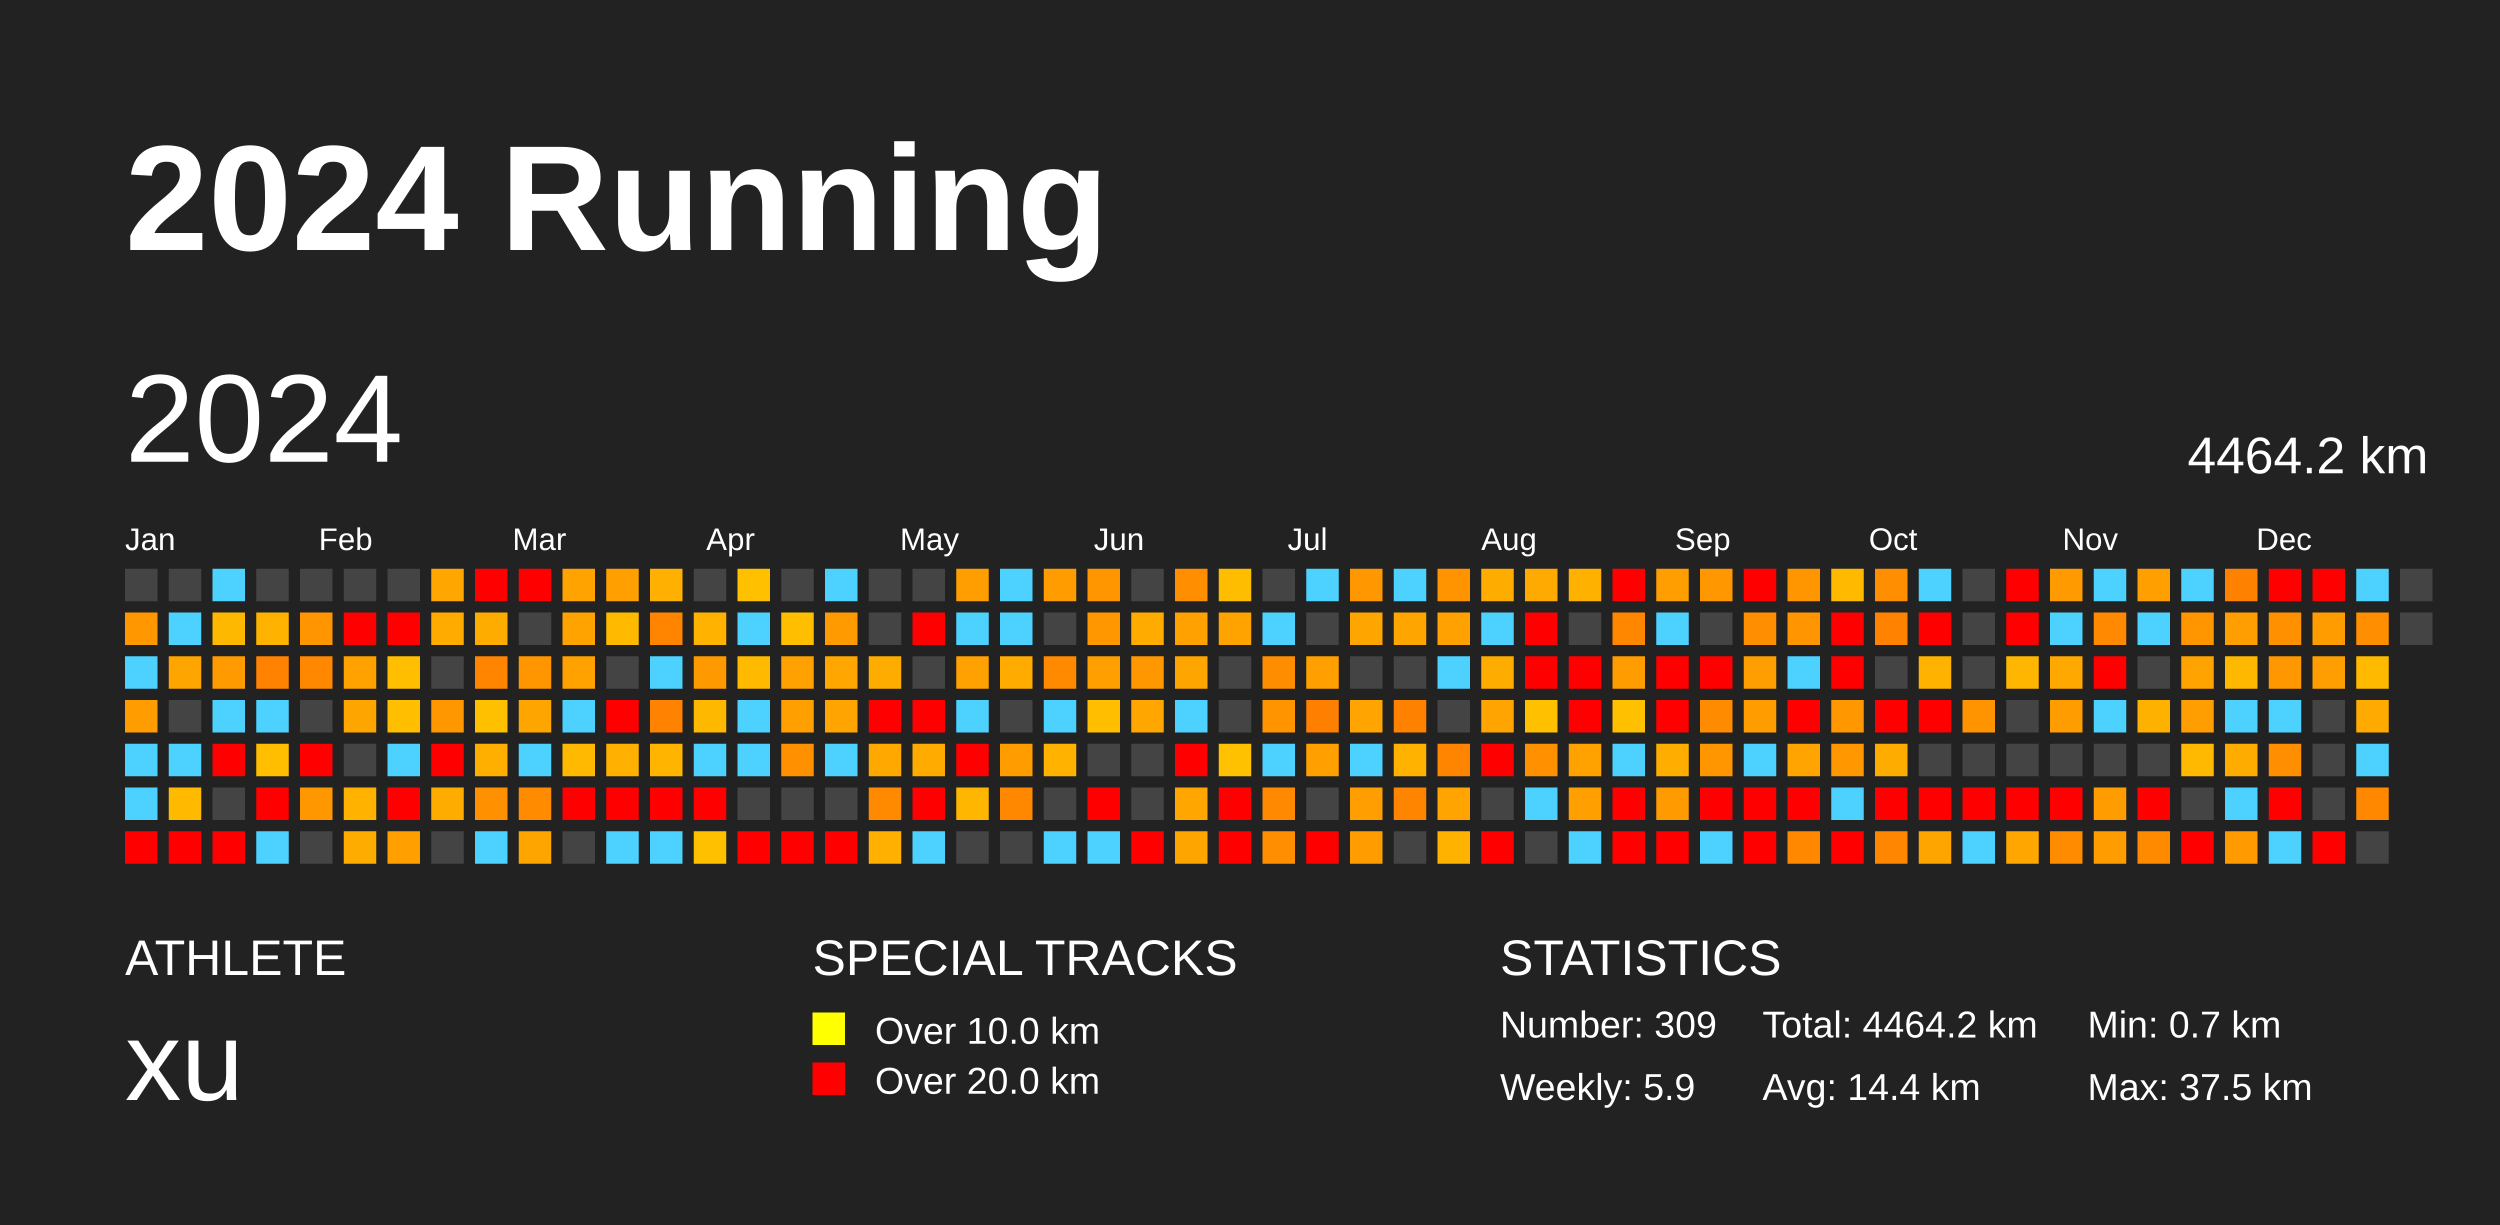
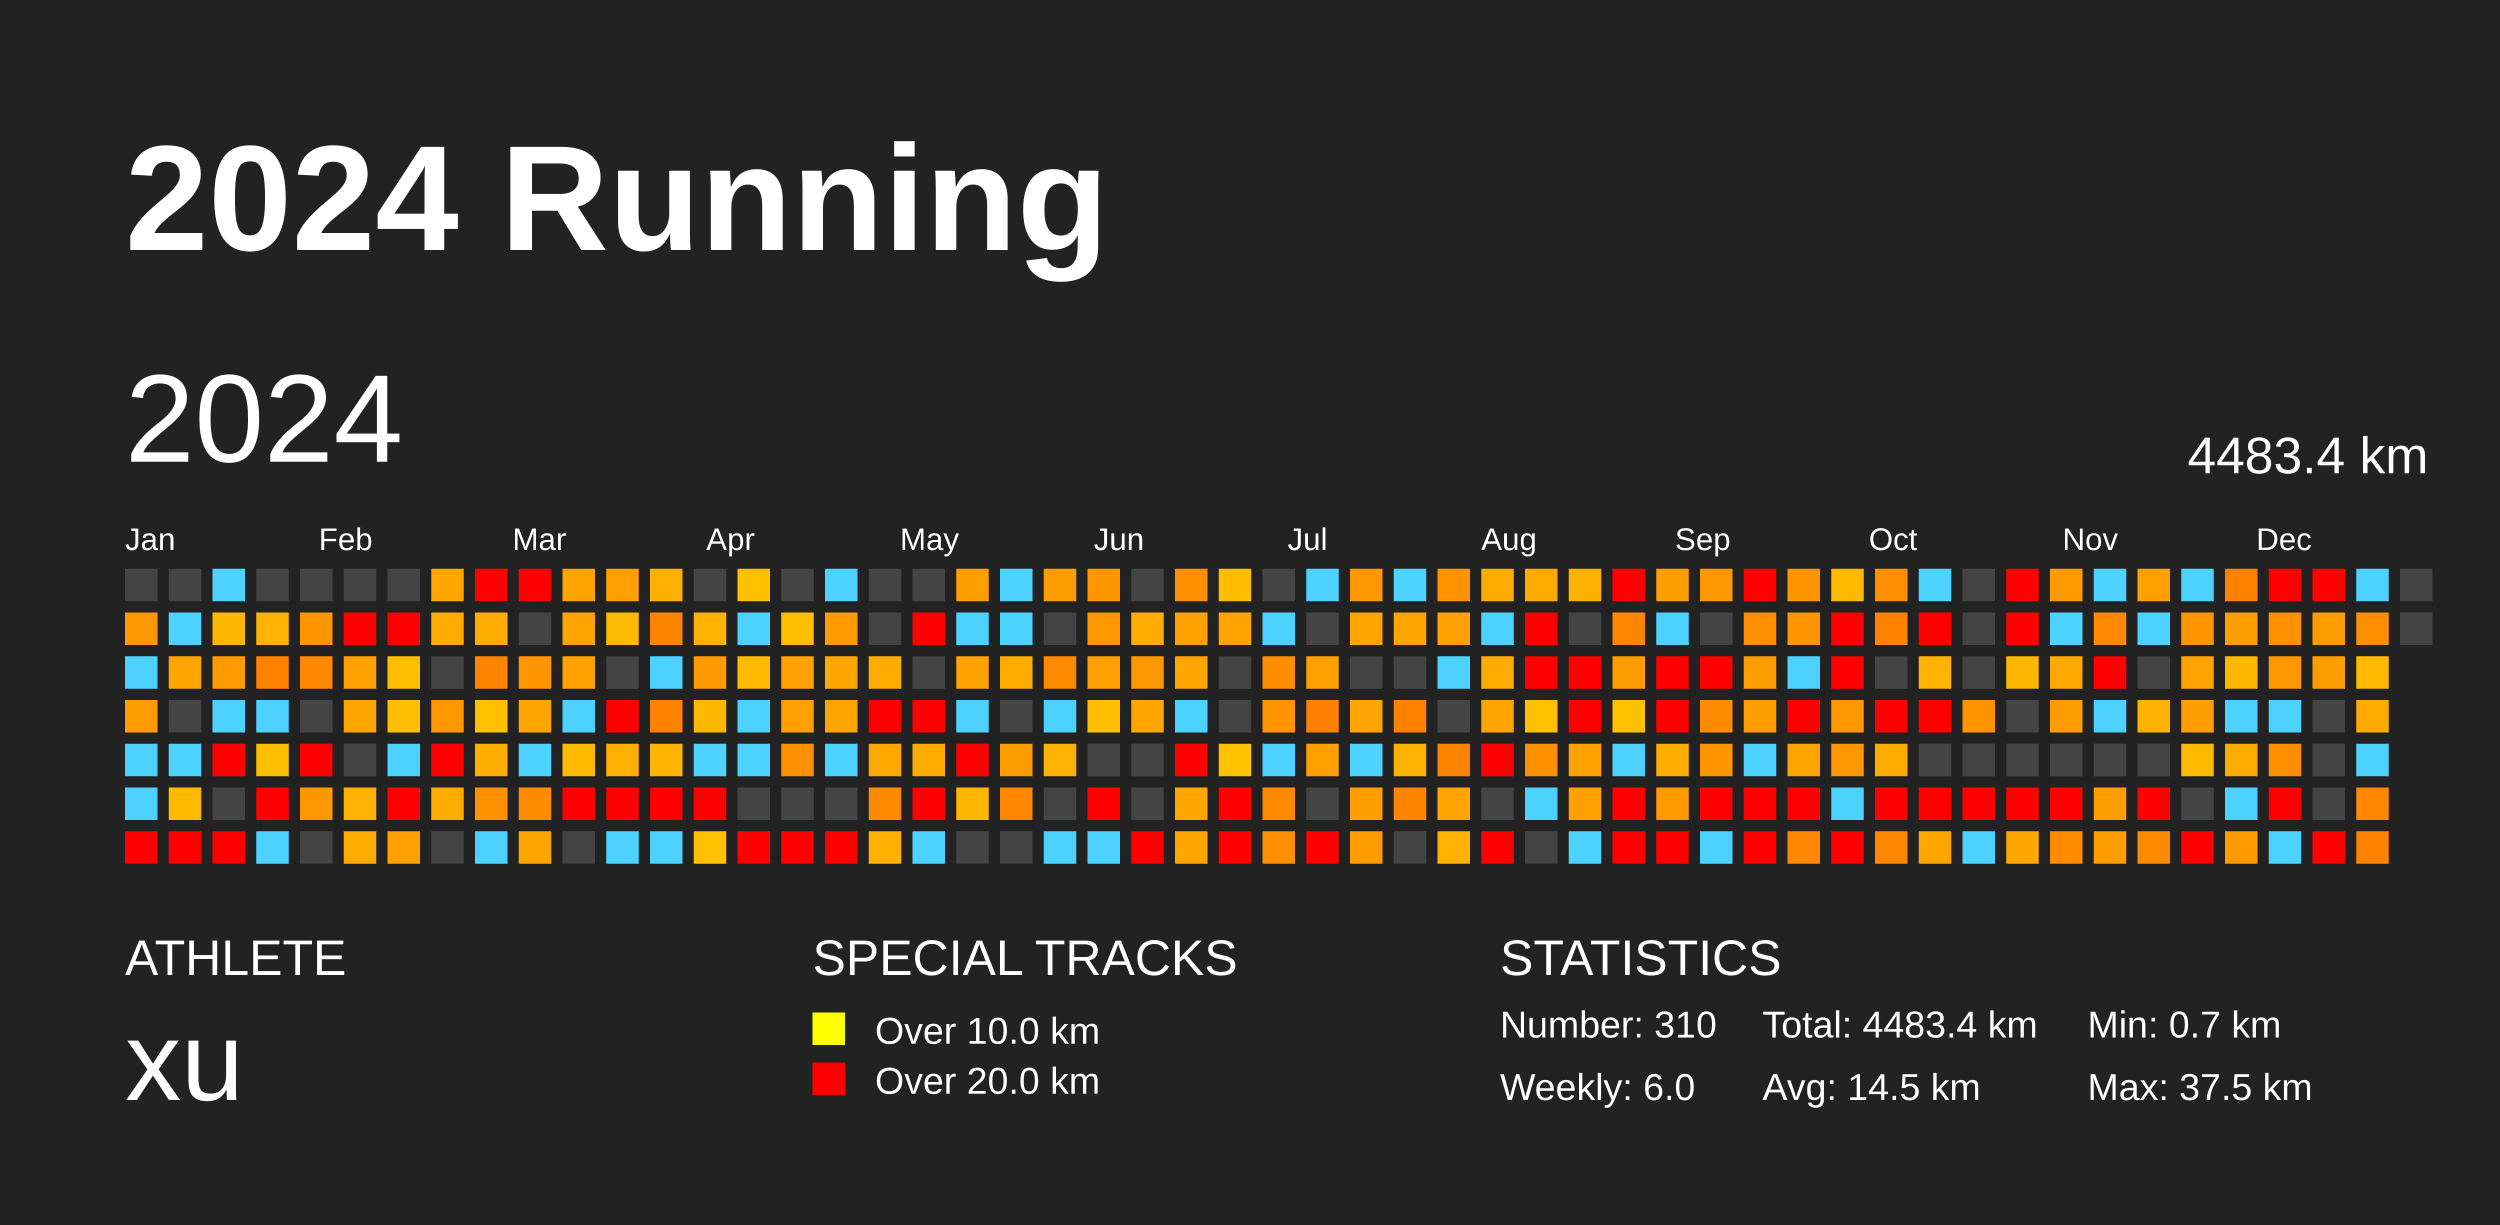
<svg xmlns="http://www.w3.org/2000/svg" baseProfile="full" height="98mm" version="1.1" viewBox="0,0,200,98" width="200mm">
  <defs />
  <rect fill="#222222" height="98" width="200" x="0" y="0" />
  <text fill="#FFFFFF" style="font-size:12px; font-family:Arial; font-weight:bold;" x="10" y="20">2024 Running</text>
  <text fill="#FFFFFF" style="font-size:4px; font-family:Arial" x="10" y="78">ATHLETE</text>
  <text fill="#FFFFFF" style="font-size:9px; font-family:Arial" x="10" y="88">xu</text>
  <text fill="#FFFFFF" style="font-size:4px; font-family:Arial" x="65" y="78">SPECIAL TRACKS</text>
  <rect fill="yellow" height="2.6" width="2.6" x="65" y="81" />
  <text fill="#FFFFFF" style="font-size:3px; font-family:Arial" x="70" y="83.5">Over 10.0 km</text>
  <rect fill="red" height="2.6" width="2.6" x="65" y="85" />
  <text fill="#FFFFFF" style="font-size:3px; font-family:Arial" x="70" y="87.5">Over 20.0 km</text>
  <text fill="#FFFFFF" style="font-size:4px; font-family:Arial" x="120" y="78">STATISTICS</text>
-   <text fill="#FFFFFF" style="font-size:3px; font-family:Arial" x="120" y="83">Number: 309</text>
-   <text fill="#FFFFFF" style="font-size:3px; font-family:Arial" x="120" y="88">Weekly: 5.9</text>
-   <text fill="#FFFFFF" style="font-size:3px; font-family:Arial" x="141" y="83">Total: 4464.2 km</text>
-   <text fill="#FFFFFF" style="font-size:3px; font-family:Arial" x="141" y="88">Avg: 14.4 km</text>
+   <text fill="#FFFFFF" style="font-size:3px; font-family:Arial" x="120" y="83">Number: 310</text>
+   <text fill="#FFFFFF" style="font-size:3px; font-family:Arial" x="120" y="88">Weekly: 6.0</text>
+   <text fill="#FFFFFF" style="font-size:3px; font-family:Arial" x="141" y="83">Total: 4483.4 km</text>
+   <text fill="#FFFFFF" style="font-size:3px; font-family:Arial" x="141" y="88">Avg: 14.5 km</text>
  <text fill="#FFFFFF" style="font-size:3px; font-family:Arial" x="167" y="83">Min: 0.7 km</text>
  <text fill="#FFFFFF" style="font-size:3px; font-family:Arial" x="167" y="88">Max: 37.5 km</text>
  <text dominant-baseline="hanging" fill="#FFFFFF" style="font-size:10.0px; font-family:Arial;" x="10" y="30">2024</text>
-   <text dominant-baseline="hanging" fill="#FFFFFF" style="font-size:4.125px; font-family:Arial;" x="175" y="35">4464.2 km</text>
+   <text dominant-baseline="hanging" fill="#FFFFFF" style="font-size:4.125px; font-family:Arial;" x="175" y="35">4483.4 km</text>
  <text fill="#FFFFFF" style="font-size:2.5px; font-family:Arial" x="10.0" y="44">Jan</text>
  <text fill="#FFFFFF" style="font-size:2.5px; font-family:Arial" x="25.5" y="44">Feb</text>
  <text fill="#FFFFFF" style="font-size:2.5px; font-family:Arial" x="41.0" y="44">Mar</text>
  <text fill="#FFFFFF" style="font-size:2.5px; font-family:Arial" x="56.5" y="44">Apr</text>
  <text fill="#FFFFFF" style="font-size:2.5px; font-family:Arial" x="72.0" y="44">May</text>
  <text fill="#FFFFFF" style="font-size:2.5px; font-family:Arial" x="87.5" y="44">Jun</text>
  <text fill="#FFFFFF" style="font-size:2.5px; font-family:Arial" x="103.0" y="44">Jul</text>
  <text fill="#FFFFFF" style="font-size:2.5px; font-family:Arial" x="118.5" y="44">Aug</text>
  <text fill="#FFFFFF" style="font-size:2.5px; font-family:Arial" x="134.0" y="44">Sep</text>
  <text fill="#FFFFFF" style="font-size:2.5px; font-family:Arial" x="149.5" y="44">Oct</text>
  <text fill="#FFFFFF" style="font-size:2.5px; font-family:Arial" x="165.0" y="44">Nov</text>
  <text fill="#FFFFFF" style="font-size:2.5px; font-family:Arial" x="180.5" y="44">Dec</text>
  <rect fill="#444444" height="2.6" width="2.6" x="10.0" y="45.5" />
  <rect fill="#ff9700" height="2.6" width="2.6" x="10.0" y="49.0" />
  <rect fill="#4dd2ff" height="2.6" width="2.6" x="10.0" y="52.5" />
  <rect fill="#ff9c00" height="2.6" width="2.6" x="10.0" y="56.0" />
  <rect fill="#4dd2ff" height="2.6" width="2.6" x="10.0" y="59.5" />
  <rect fill="#4dd2ff" height="2.6" width="2.6" x="10.0" y="63.0" />
  <rect fill="red" height="2.6" width="2.6" x="10.0" y="66.5" />
  <rect fill="#444444" height="2.6" width="2.6" x="13.5" y="45.5" />
  <rect fill="#4dd2ff" height="2.6" width="2.6" x="13.5" y="49.0" />
  <rect fill="#ffa500" height="2.6" width="2.6" x="13.5" y="52.5" />
  <rect fill="#444444" height="2.6" width="2.6" x="13.5" y="56.0" />
  <rect fill="#4dd2ff" height="2.6" width="2.6" x="13.5" y="59.5" />
  <rect fill="#ffba00" height="2.6" width="2.6" x="13.5" y="63.0" />
  <rect fill="red" height="2.6" width="2.6" x="13.5" y="66.5" />
  <rect fill="#4dd2ff" height="2.6" width="2.6" x="17.0" y="45.5" />
  <rect fill="#ffb800" height="2.6" width="2.6" x="17.0" y="49.0" />
  <rect fill="#ff9b00" height="2.6" width="2.6" x="17.0" y="52.5" />
  <rect fill="#4dd2ff" height="2.6" width="2.6" x="17.0" y="56.0" />
  <rect fill="red" height="2.6" width="2.6" x="17.0" y="59.5" />
  <rect fill="#444444" height="2.6" width="2.6" x="17.0" y="63.0" />
  <rect fill="red" height="2.6" width="2.6" x="17.0" y="66.5" />
  <rect fill="#444444" height="2.6" width="2.6" x="20.5" y="45.5" />
  <rect fill="#ffb300" height="2.6" width="2.6" x="20.5" y="49.0" />
  <rect fill="#ff8300" height="2.6" width="2.6" x="20.5" y="52.5" />
  <rect fill="#4dd2ff" height="2.6" width="2.6" x="20.5" y="56.0" />
  <rect fill="#ffbf00" height="2.6" width="2.6" x="20.5" y="59.5" />
  <rect fill="red" height="2.6" width="2.6" x="20.5" y="63.0" />
  <rect fill="#4dd2ff" height="2.6" width="2.6" x="20.5" y="66.5" />
  <rect fill="#444444" height="2.6" width="2.6" x="24.0" y="45.5" />
  <rect fill="#ff9500" height="2.6" width="2.6" x="24.0" y="49.0" />
  <rect fill="#ff8800" height="2.6" width="2.6" x="24.0" y="52.5" />
  <rect fill="#444444" height="2.6" width="2.6" x="24.0" y="56.0" />
  <rect fill="red" height="2.6" width="2.6" x="24.0" y="59.5" />
  <rect fill="#ff9700" height="2.6" width="2.6" x="24.0" y="63.0" />
  <rect fill="#444444" height="2.6" width="2.6" x="24.0" y="66.5" />
  <rect fill="#444444" height="2.6" width="2.6" x="27.5" y="45.5" />
  <rect fill="red" height="2.6" width="2.6" x="27.5" y="49.0" />
  <rect fill="#ffa200" height="2.6" width="2.6" x="27.5" y="52.5" />
  <rect fill="#ffa500" height="2.6" width="2.6" x="27.5" y="56.0" />
  <rect fill="#444444" height="2.6" width="2.6" x="27.5" y="59.5" />
  <rect fill="#ffb200" height="2.6" width="2.6" x="27.5" y="63.0" />
  <rect fill="#ffac00" height="2.6" width="2.6" x="27.5" y="66.5" />
  <rect fill="#444444" height="2.6" width="2.6" x="31.0" y="45.5" />
  <rect fill="red" height="2.6" width="2.6" x="31.0" y="49.0" />
  <rect fill="#ffbf00" height="2.6" width="2.6" x="31.0" y="52.5" />
  <rect fill="#ffbe00" height="2.6" width="2.6" x="31.0" y="56.0" />
  <rect fill="#4dd2ff" height="2.6" width="2.6" x="31.0" y="59.5" />
  <rect fill="red" height="2.6" width="2.6" x="31.0" y="63.0" />
  <rect fill="#ff9f00" height="2.6" width="2.6" x="31.0" y="66.5" />
  <rect fill="#ffa600" height="2.6" width="2.6" x="34.5" y="45.5" />
  <rect fill="#ffab00" height="2.6" width="2.6" x="34.5" y="49.0" />
  <rect fill="#444444" height="2.6" width="2.6" x="34.5" y="52.5" />
  <rect fill="#ff9800" height="2.6" width="2.6" x="34.5" y="56.0" />
  <rect fill="red" height="2.6" width="2.6" x="34.5" y="59.5" />
  <rect fill="#ffac00" height="2.6" width="2.6" x="34.5" y="63.0" />
  <rect fill="#444444" height="2.6" width="2.6" x="34.5" y="66.5" />
  <rect fill="red" height="2.6" width="2.6" x="38.0" y="45.5" />
  <rect fill="#ffac00" height="2.6" width="2.6" x="38.0" y="49.0" />
  <rect fill="#ff8400" height="2.6" width="2.6" x="38.0" y="52.5" />
  <rect fill="#ffc000" height="2.6" width="2.6" x="38.0" y="56.0" />
  <rect fill="#ffaf00" height="2.6" width="2.6" x="38.0" y="59.5" />
  <rect fill="#ff9000" height="2.6" width="2.6" x="38.0" y="63.0" />
  <rect fill="#4dd2ff" height="2.6" width="2.6" x="38.0" y="66.5" />
  <rect fill="red" height="2.6" width="2.6" x="41.5" y="45.5" />
  <rect fill="#444444" height="2.6" width="2.6" x="41.5" y="49.0" />
  <rect fill="#ff9600" height="2.6" width="2.6" x="41.5" y="52.5" />
  <rect fill="#ffa500" height="2.6" width="2.6" x="41.5" y="56.0" />
  <rect fill="#4dd2ff" height="2.6" width="2.6" x="41.5" y="59.5" />
  <rect fill="#ff8b00" height="2.6" width="2.6" x="41.5" y="63.0" />
  <rect fill="#ffa500" height="2.6" width="2.6" x="41.5" y="66.5" />
  <rect fill="#ffa300" height="2.6" width="2.6" x="45.0" y="45.5" />
  <rect fill="#ffa300" height="2.6" width="2.6" x="45.0" y="49.0" />
  <rect fill="#ffa200" height="2.6" width="2.6" x="45.0" y="52.5" />
  <rect fill="#4dd2ff" height="2.6" width="2.6" x="45.0" y="56.0" />
  <rect fill="#ffb900" height="2.6" width="2.6" x="45.0" y="59.5" />
  <rect fill="red" height="2.6" width="2.6" x="45.0" y="63.0" />
  <rect fill="#444444" height="2.6" width="2.6" x="45.0" y="66.5" />
  <rect fill="#ffa000" height="2.6" width="2.6" x="48.5" y="45.5" />
  <rect fill="#ffba00" height="2.6" width="2.6" x="48.5" y="49.0" />
  <rect fill="#444444" height="2.6" width="2.6" x="48.5" y="52.5" />
  <rect fill="red" height="2.6" width="2.6" x="48.5" y="56.0" />
  <rect fill="#ffb000" height="2.6" width="2.6" x="48.5" y="59.5" />
  <rect fill="red" height="2.6" width="2.6" x="48.5" y="63.0" />
  <rect fill="#4dd2ff" height="2.6" width="2.6" x="48.5" y="66.5" />
  <rect fill="#ffb000" height="2.6" width="2.6" x="52.0" y="45.5" />
  <rect fill="#ff8400" height="2.6" width="2.6" x="52.0" y="49.0" />
  <rect fill="#4dd2ff" height="2.6" width="2.6" x="52.0" y="52.5" />
  <rect fill="#ff8200" height="2.6" width="2.6" x="52.0" y="56.0" />
  <rect fill="#ffb500" height="2.6" width="2.6" x="52.0" y="59.5" />
  <rect fill="red" height="2.6" width="2.6" x="52.0" y="63.0" />
  <rect fill="#4dd2ff" height="2.6" width="2.6" x="52.0" y="66.5" />
  <rect fill="#444444" height="2.6" width="2.6" x="55.5" y="45.5" />
  <rect fill="#ffb300" height="2.6" width="2.6" x="55.5" y="49.0" />
  <rect fill="#ff9900" height="2.6" width="2.6" x="55.5" y="52.5" />
  <rect fill="#ffb800" height="2.6" width="2.6" x="55.5" y="56.0" />
  <rect fill="#4dd2ff" height="2.6" width="2.6" x="55.5" y="59.5" />
  <rect fill="red" height="2.6" width="2.6" x="55.5" y="63.0" />
  <rect fill="#ffc000" height="2.6" width="2.6" x="55.5" y="66.5" />
  <rect fill="#ffc000" height="2.6" width="2.6" x="59.0" y="45.5" />
  <rect fill="#4dd2ff" height="2.6" width="2.6" x="59.0" y="49.0" />
  <rect fill="#ffba00" height="2.6" width="2.6" x="59.0" y="52.5" />
  <rect fill="#4dd2ff" height="2.6" width="2.6" x="59.0" y="56.0" />
  <rect fill="#4dd2ff" height="2.6" width="2.6" x="59.0" y="59.5" />
  <rect fill="#444444" height="2.6" width="2.6" x="59.0" y="63.0" />
  <rect fill="red" height="2.6" width="2.6" x="59.0" y="66.5" />
  <rect fill="#444444" height="2.6" width="2.6" x="62.5" y="45.5" />
  <rect fill="#ffbf00" height="2.6" width="2.6" x="62.5" y="49.0" />
  <rect fill="#ffa100" height="2.6" width="2.6" x="62.5" y="52.5" />
  <rect fill="#ff9f00" height="2.6" width="2.6" x="62.5" y="56.0" />
  <rect fill="#ff9100" height="2.6" width="2.6" x="62.5" y="59.5" />
  <rect fill="#444444" height="2.6" width="2.6" x="62.5" y="63.0" />
  <rect fill="red" height="2.6" width="2.6" x="62.5" y="66.5" />
  <rect fill="#4dd2ff" height="2.6" width="2.6" x="66.0" y="45.5" />
  <rect fill="#ff9b00" height="2.6" width="2.6" x="66.0" y="49.0" />
  <rect fill="#ffa600" height="2.6" width="2.6" x="66.0" y="52.5" />
  <rect fill="#ffa400" height="2.6" width="2.6" x="66.0" y="56.0" />
  <rect fill="#4dd2ff" height="2.6" width="2.6" x="66.0" y="59.5" />
  <rect fill="#444444" height="2.6" width="2.6" x="66.0" y="63.0" />
  <rect fill="red" height="2.6" width="2.6" x="66.0" y="66.5" />
  <rect fill="#444444" height="2.6" width="2.6" x="69.5" y="45.5" />
  <rect fill="#444444" height="2.6" width="2.6" x="69.5" y="49.0" />
  <rect fill="#ffac00" height="2.6" width="2.6" x="69.5" y="52.5" />
  <rect fill="red" height="2.6" width="2.6" x="69.5" y="56.0" />
  <rect fill="#ffa800" height="2.6" width="2.6" x="69.5" y="59.5" />
  <rect fill="#ff8a00" height="2.6" width="2.6" x="69.5" y="63.0" />
  <rect fill="#ffb000" height="2.6" width="2.6" x="69.5" y="66.5" />
  <rect fill="#444444" height="2.6" width="2.6" x="73.0" y="45.5" />
  <rect fill="red" height="2.6" width="2.6" x="73.0" y="49.0" />
  <rect fill="#444444" height="2.6" width="2.6" x="73.0" y="52.5" />
  <rect fill="red" height="2.6" width="2.6" x="73.0" y="56.0" />
  <rect fill="#ffab00" height="2.6" width="2.6" x="73.0" y="59.5" />
  <rect fill="red" height="2.6" width="2.6" x="73.0" y="63.0" />
  <rect fill="#4dd2ff" height="2.6" width="2.6" x="73.0" y="66.5" />
  <rect fill="#ff9e00" height="2.6" width="2.6" x="76.5" y="45.5" />
  <rect fill="#4dd2ff" height="2.6" width="2.6" x="76.5" y="49.0" />
  <rect fill="#ffa100" height="2.6" width="2.6" x="76.5" y="52.5" />
  <rect fill="#4dd2ff" height="2.6" width="2.6" x="76.5" y="56.0" />
  <rect fill="red" height="2.6" width="2.6" x="76.5" y="59.5" />
  <rect fill="#ffb600" height="2.6" width="2.6" x="76.5" y="63.0" />
  <rect fill="#444444" height="2.6" width="2.6" x="76.5" y="66.5" />
  <rect fill="#4dd2ff" height="2.6" width="2.6" x="80.0" y="45.5" />
  <rect fill="#4dd2ff" height="2.6" width="2.6" x="80.0" y="49.0" />
  <rect fill="#ffab00" height="2.6" width="2.6" x="80.0" y="52.5" />
  <rect fill="#444444" height="2.6" width="2.6" x="80.0" y="56.0" />
  <rect fill="#ff9d00" height="2.6" width="2.6" x="80.0" y="59.5" />
  <rect fill="#ff8800" height="2.6" width="2.6" x="80.0" y="63.0" />
  <rect fill="#444444" height="2.6" width="2.6" x="80.0" y="66.5" />
  <rect fill="#ff9d00" height="2.6" width="2.6" x="83.5" y="45.5" />
  <rect fill="#444444" height="2.6" width="2.6" x="83.5" y="49.0" />
  <rect fill="#ff8a00" height="2.6" width="2.6" x="83.5" y="52.5" />
  <rect fill="#4dd2ff" height="2.6" width="2.6" x="83.5" y="56.0" />
  <rect fill="#ffb200" height="2.6" width="2.6" x="83.5" y="59.5" />
  <rect fill="#444444" height="2.6" width="2.6" x="83.5" y="63.0" />
  <rect fill="#4dd2ff" height="2.6" width="2.6" x="83.5" y="66.5" />
  <rect fill="#ff9600" height="2.6" width="2.6" x="87.0" y="45.5" />
  <rect fill="#ff9800" height="2.6" width="2.6" x="87.0" y="49.0" />
  <rect fill="#ff9f00" height="2.6" width="2.6" x="87.0" y="52.5" />
  <rect fill="#ffbe00" height="2.6" width="2.6" x="87.0" y="56.0" />
  <rect fill="#444444" height="2.6" width="2.6" x="87.0" y="59.5" />
  <rect fill="red" height="2.6" width="2.6" x="87.0" y="63.0" />
  <rect fill="#4dd2ff" height="2.6" width="2.6" x="87.0" y="66.5" />
  <rect fill="#444444" height="2.6" width="2.6" x="90.5" y="45.5" />
  <rect fill="#ffab00" height="2.6" width="2.6" x="90.5" y="49.0" />
  <rect fill="#ff9800" height="2.6" width="2.6" x="90.5" y="52.5" />
  <rect fill="#ffa600" height="2.6" width="2.6" x="90.5" y="56.0" />
  <rect fill="#444444" height="2.6" width="2.6" x="90.5" y="59.5" />
  <rect fill="#444444" height="2.6" width="2.6" x="90.5" y="63.0" />
  <rect fill="red" height="2.6" width="2.6" x="90.5" y="66.5" />
  <rect fill="#ff8e00" height="2.6" width="2.6" x="94.0" y="45.5" />
  <rect fill="#ffa100" height="2.6" width="2.6" x="94.0" y="49.0" />
  <rect fill="#ffa500" height="2.6" width="2.6" x="94.0" y="52.5" />
  <rect fill="#4dd2ff" height="2.6" width="2.6" x="94.0" y="56.0" />
  <rect fill="red" height="2.6" width="2.6" x="94.0" y="59.5" />
  <rect fill="#ffa600" height="2.6" width="2.6" x="94.0" y="63.0" />
  <rect fill="#ffa500" height="2.6" width="2.6" x="94.0" y="66.5" />
  <rect fill="#ffbd00" height="2.6" width="2.6" x="97.5" y="45.5" />
  <rect fill="#ffa300" height="2.6" width="2.6" x="97.5" y="49.0" />
  <rect fill="#444444" height="2.6" width="2.6" x="97.5" y="52.5" />
  <rect fill="#444444" height="2.6" width="2.6" x="97.5" y="56.0" />
  <rect fill="#ffc100" height="2.6" width="2.6" x="97.5" y="59.5" />
  <rect fill="red" height="2.6" width="2.6" x="97.5" y="63.0" />
  <rect fill="red" height="2.6" width="2.6" x="97.5" y="66.5" />
  <rect fill="#444444" height="2.6" width="2.6" x="101.0" y="45.5" />
  <rect fill="#4dd2ff" height="2.6" width="2.6" x="101.0" y="49.0" />
  <rect fill="#ff8d00" height="2.6" width="2.6" x="101.0" y="52.5" />
  <rect fill="#ff9400" height="2.6" width="2.6" x="101.0" y="56.0" />
  <rect fill="#4dd2ff" height="2.6" width="2.6" x="101.0" y="59.5" />
  <rect fill="#ff8900" height="2.6" width="2.6" x="101.0" y="63.0" />
  <rect fill="#ff8f00" height="2.6" width="2.6" x="101.0" y="66.5" />
  <rect fill="#4dd2ff" height="2.6" width="2.6" x="104.5" y="45.5" />
  <rect fill="#444444" height="2.6" width="2.6" x="104.5" y="49.0" />
  <rect fill="#ff9f00" height="2.6" width="2.6" x="104.5" y="52.5" />
  <rect fill="#ff8000" height="2.6" width="2.6" x="104.5" y="56.0" />
  <rect fill="#ff9f00" height="2.6" width="2.6" x="104.5" y="59.5" />
  <rect fill="#444444" height="2.6" width="2.6" x="104.5" y="63.0" />
  <rect fill="red" height="2.6" width="2.6" x="104.5" y="66.5" />
  <rect fill="#ff9800" height="2.6" width="2.6" x="108.0" y="45.5" />
  <rect fill="#ffa500" height="2.6" width="2.6" x="108.0" y="49.0" />
  <rect fill="#444444" height="2.6" width="2.6" x="108.0" y="52.5" />
  <rect fill="#ffa400" height="2.6" width="2.6" x="108.0" y="56.0" />
  <rect fill="#4dd2ff" height="2.6" width="2.6" x="108.0" y="59.5" />
  <rect fill="#ff9e00" height="2.6" width="2.6" x="108.0" y="63.0" />
  <rect fill="#ff9d00" height="2.6" width="2.6" x="108.0" y="66.5" />
  <rect fill="#4dd2ff" height="2.6" width="2.6" x="111.5" y="45.5" />
  <rect fill="#ffa500" height="2.6" width="2.6" x="111.5" y="49.0" />
  <rect fill="#444444" height="2.6" width="2.6" x="111.5" y="52.5" />
  <rect fill="#ff8100" height="2.6" width="2.6" x="111.5" y="56.0" />
  <rect fill="#ffb300" height="2.6" width="2.6" x="111.5" y="59.5" />
  <rect fill="#ff8400" height="2.6" width="2.6" x="111.5" y="63.0" />
  <rect fill="#444444" height="2.6" width="2.6" x="111.5" y="66.5" />
  <rect fill="#ff9400" height="2.6" width="2.6" x="115.0" y="45.5" />
  <rect fill="#ffa100" height="2.6" width="2.6" x="115.0" y="49.0" />
  <rect fill="#4dd2ff" height="2.6" width="2.6" x="115.0" y="52.5" />
  <rect fill="#444444" height="2.6" width="2.6" x="115.0" y="56.0" />
  <rect fill="#ff8400" height="2.6" width="2.6" x="115.0" y="59.5" />
  <rect fill="#ffa400" height="2.6" width="2.6" x="115.0" y="63.0" />
  <rect fill="#ffb300" height="2.6" width="2.6" x="115.0" y="66.5" />
  <rect fill="#ffac00" height="2.6" width="2.6" x="118.5" y="45.5" />
  <rect fill="#4dd2ff" height="2.6" width="2.6" x="118.5" y="49.0" />
  <rect fill="#ffac00" height="2.6" width="2.6" x="118.5" y="52.5" />
  <rect fill="#ffa400" height="2.6" width="2.6" x="118.5" y="56.0" />
  <rect fill="red" height="2.6" width="2.6" x="118.5" y="59.5" />
  <rect fill="#444444" height="2.6" width="2.6" x="118.5" y="63.0" />
  <rect fill="red" height="2.6" width="2.6" x="118.5" y="66.5" />
  <rect fill="#ffaa00" height="2.6" width="2.6" x="122.0" y="45.5" />
  <rect fill="red" height="2.6" width="2.6" x="122.0" y="49.0" />
  <rect fill="red" height="2.6" width="2.6" x="122.0" y="52.5" />
  <rect fill="#ffc000" height="2.6" width="2.6" x="122.0" y="56.0" />
  <rect fill="#ff9000" height="2.6" width="2.6" x="122.0" y="59.5" />
  <rect fill="#4dd2ff" height="2.6" width="2.6" x="122.0" y="63.0" />
  <rect fill="#444444" height="2.6" width="2.6" x="122.0" y="66.5" />
  <rect fill="#ffb100" height="2.6" width="2.6" x="125.5" y="45.5" />
  <rect fill="#444444" height="2.6" width="2.6" x="125.5" y="49.0" />
  <rect fill="red" height="2.6" width="2.6" x="125.5" y="52.5" />
  <rect fill="red" height="2.6" width="2.6" x="125.5" y="56.0" />
  <rect fill="#ffa200" height="2.6" width="2.6" x="125.5" y="59.5" />
  <rect fill="#ff9f00" height="2.6" width="2.6" x="125.5" y="63.0" />
  <rect fill="#4dd2ff" height="2.6" width="2.6" x="125.5" y="66.5" />
  <rect fill="red" height="2.6" width="2.6" x="129.0" y="45.5" />
  <rect fill="#ff8700" height="2.6" width="2.6" x="129.0" y="49.0" />
  <rect fill="#ff9c00" height="2.6" width="2.6" x="129.0" y="52.5" />
  <rect fill="#ffc000" height="2.6" width="2.6" x="129.0" y="56.0" />
  <rect fill="#4dd2ff" height="2.6" width="2.6" x="129.0" y="59.5" />
  <rect fill="red" height="2.6" width="2.6" x="129.0" y="63.0" />
  <rect fill="red" height="2.6" width="2.6" x="129.0" y="66.5" />
  <rect fill="#ff9e00" height="2.6" width="2.6" x="132.5" y="45.5" />
  <rect fill="#4dd2ff" height="2.6" width="2.6" x="132.5" y="49.0" />
  <rect fill="red" height="2.6" width="2.6" x="132.5" y="52.5" />
  <rect fill="red" height="2.6" width="2.6" x="132.5" y="56.0" />
  <rect fill="#ffae00" height="2.6" width="2.6" x="132.5" y="59.5" />
  <rect fill="#ff9b00" height="2.6" width="2.6" x="132.5" y="63.0" />
  <rect fill="red" height="2.6" width="2.6" x="132.5" y="66.5" />
  <rect fill="#ff9800" height="2.6" width="2.6" x="136.0" y="45.5" />
  <rect fill="#444444" height="2.6" width="2.6" x="136.0" y="49.0" />
  <rect fill="red" height="2.6" width="2.6" x="136.0" y="52.5" />
  <rect fill="#ff8c00" height="2.6" width="2.6" x="136.0" y="56.0" />
  <rect fill="#ff9600" height="2.6" width="2.6" x="136.0" y="59.5" />
  <rect fill="red" height="2.6" width="2.6" x="136.0" y="63.0" />
  <rect fill="#4dd2ff" height="2.6" width="2.6" x="136.0" y="66.5" />
  <rect fill="red" height="2.6" width="2.6" x="139.5" y="45.5" />
  <rect fill="#ff8f00" height="2.6" width="2.6" x="139.5" y="49.0" />
  <rect fill="#ff9e00" height="2.6" width="2.6" x="139.5" y="52.5" />
  <rect fill="#ff9d00" height="2.6" width="2.6" x="139.5" y="56.0" />
  <rect fill="#4dd2ff" height="2.6" width="2.6" x="139.5" y="59.5" />
  <rect fill="red" height="2.6" width="2.6" x="139.5" y="63.0" />
  <rect fill="red" height="2.6" width="2.6" x="139.5" y="66.5" />
  <rect fill="#ff9600" height="2.6" width="2.6" x="143.0" y="45.5" />
  <rect fill="#ff9500" height="2.6" width="2.6" x="143.0" y="49.0" />
  <rect fill="#4dd2ff" height="2.6" width="2.6" x="143.0" y="52.5" />
  <rect fill="red" height="2.6" width="2.6" x="143.0" y="56.0" />
  <rect fill="#ffa400" height="2.6" width="2.6" x="143.0" y="59.5" />
  <rect fill="red" height="2.6" width="2.6" x="143.0" y="63.0" />
  <rect fill="#ff8800" height="2.6" width="2.6" x="143.0" y="66.5" />
  <rect fill="#ffba00" height="2.6" width="2.6" x="146.5" y="45.5" />
  <rect fill="red" height="2.6" width="2.6" x="146.5" y="49.0" />
  <rect fill="red" height="2.6" width="2.6" x="146.5" y="52.5" />
  <rect fill="#ff9700" height="2.6" width="2.6" x="146.5" y="56.0" />
  <rect fill="#ff9800" height="2.6" width="2.6" x="146.5" y="59.5" />
  <rect fill="#4dd2ff" height="2.6" width="2.6" x="146.5" y="63.0" />
  <rect fill="red" height="2.6" width="2.6" x="146.5" y="66.5" />
  <rect fill="#ff8f00" height="2.6" width="2.6" x="150.0" y="45.5" />
  <rect fill="#ff8300" height="2.6" width="2.6" x="150.0" y="49.0" />
  <rect fill="#444444" height="2.6" width="2.6" x="150.0" y="52.5" />
  <rect fill="red" height="2.6" width="2.6" x="150.0" y="56.0" />
  <rect fill="#ffac00" height="2.6" width="2.6" x="150.0" y="59.5" />
  <rect fill="red" height="2.6" width="2.6" x="150.0" y="63.0" />
  <rect fill="#ff8600" height="2.6" width="2.6" x="150.0" y="66.5" />
  <rect fill="#4dd2ff" height="2.6" width="2.6" x="153.5" y="45.5" />
  <rect fill="red" height="2.6" width="2.6" x="153.5" y="49.0" />
  <rect fill="#ffb300" height="2.6" width="2.6" x="153.5" y="52.5" />
  <rect fill="red" height="2.6" width="2.6" x="153.5" y="56.0" />
  <rect fill="#444444" height="2.6" width="2.6" x="153.5" y="59.5" />
  <rect fill="red" height="2.6" width="2.6" x="153.5" y="63.0" />
  <rect fill="#ffa500" height="2.6" width="2.6" x="153.5" y="66.5" />
  <rect fill="#444444" height="2.6" width="2.6" x="157.0" y="45.5" />
  <rect fill="#444444" height="2.6" width="2.6" x="157.0" y="49.0" />
  <rect fill="#444444" height="2.6" width="2.6" x="157.0" y="52.5" />
  <rect fill="#ff9400" height="2.6" width="2.6" x="157.0" y="56.0" />
  <rect fill="#444444" height="2.6" width="2.6" x="157.0" y="59.5" />
  <rect fill="red" height="2.6" width="2.6" x="157.0" y="63.0" />
  <rect fill="#4dd2ff" height="2.6" width="2.6" x="157.0" y="66.5" />
  <rect fill="red" height="2.6" width="2.6" x="160.5" y="45.5" />
  <rect fill="red" height="2.6" width="2.6" x="160.5" y="49.0" />
  <rect fill="#ffb600" height="2.6" width="2.6" x="160.5" y="52.5" />
  <rect fill="#444444" height="2.6" width="2.6" x="160.5" y="56.0" />
  <rect fill="#444444" height="2.6" width="2.6" x="160.5" y="59.5" />
  <rect fill="red" height="2.6" width="2.6" x="160.5" y="63.0" />
  <rect fill="#ffa600" height="2.6" width="2.6" x="160.5" y="66.5" />
  <rect fill="#ff9b00" height="2.6" width="2.6" x="164.0" y="45.5" />
  <rect fill="#4dd2ff" height="2.6" width="2.6" x="164.0" y="49.0" />
  <rect fill="#ffa900" height="2.6" width="2.6" x="164.0" y="52.5" />
  <rect fill="#ff9c00" height="2.6" width="2.6" x="164.0" y="56.0" />
  <rect fill="#444444" height="2.6" width="2.6" x="164.0" y="59.5" />
  <rect fill="red" height="2.6" width="2.6" x="164.0" y="63.0" />
  <rect fill="#ff8b00" height="2.6" width="2.6" x="164.0" y="66.5" />
  <rect fill="#4dd2ff" height="2.6" width="2.6" x="167.5" y="45.5" />
  <rect fill="#ff8900" height="2.6" width="2.6" x="167.5" y="49.0" />
  <rect fill="red" height="2.6" width="2.6" x="167.5" y="52.5" />
  <rect fill="#4dd2ff" height="2.6" width="2.6" x="167.5" y="56.0" />
  <rect fill="#444444" height="2.6" width="2.6" x="167.5" y="59.5" />
  <rect fill="#ff9d00" height="2.6" width="2.6" x="167.5" y="63.0" />
  <rect fill="#ff9d00" height="2.6" width="2.6" x="167.5" y="66.5" />
  <rect fill="#ff9f00" height="2.6" width="2.6" x="171.0" y="45.5" />
  <rect fill="#4dd2ff" height="2.6" width="2.6" x="171.0" y="49.0" />
  <rect fill="#444444" height="2.6" width="2.6" x="171.0" y="52.5" />
  <rect fill="#ffb100" height="2.6" width="2.6" x="171.0" y="56.0" />
  <rect fill="#444444" height="2.6" width="2.6" x="171.0" y="59.5" />
  <rect fill="red" height="2.6" width="2.6" x="171.0" y="63.0" />
  <rect fill="#ff8a00" height="2.6" width="2.6" x="171.0" y="66.5" />
  <rect fill="#4dd2ff" height="2.6" width="2.6" x="174.5" y="45.5" />
  <rect fill="#ff9600" height="2.6" width="2.6" x="174.5" y="49.0" />
  <rect fill="#ffa300" height="2.6" width="2.6" x="174.5" y="52.5" />
  <rect fill="#ff9e00" height="2.6" width="2.6" x="174.5" y="56.0" />
  <rect fill="#ffb900" height="2.6" width="2.6" x="174.5" y="59.5" />
  <rect fill="#444444" height="2.6" width="2.6" x="174.5" y="63.0" />
  <rect fill="red" height="2.6" width="2.6" x="174.5" y="66.5" />
  <rect fill="#ff8100" height="2.6" width="2.6" x="178.0" y="45.5" />
  <rect fill="#ff9e00" height="2.6" width="2.6" x="178.0" y="49.0" />
  <rect fill="#ffb800" height="2.6" width="2.6" x="178.0" y="52.5" />
  <rect fill="#4dd2ff" height="2.6" width="2.6" x="178.0" y="56.0" />
  <rect fill="#ffac00" height="2.6" width="2.6" x="178.0" y="59.5" />
  <rect fill="#4dd2ff" height="2.6" width="2.6" x="178.0" y="63.0" />
  <rect fill="#ff9b00" height="2.6" width="2.6" x="178.0" y="66.5" />
  <rect fill="red" height="2.6" width="2.6" x="181.5" y="45.5" />
  <rect fill="#ff9000" height="2.6" width="2.6" x="181.5" y="49.0" />
  <rect fill="#ff9800" height="2.6" width="2.6" x="181.5" y="52.5" />
  <rect fill="#4dd2ff" height="2.6" width="2.6" x="181.5" y="56.0" />
  <rect fill="#ff8f00" height="2.6" width="2.6" x="181.5" y="59.5" />
  <rect fill="red" height="2.6" width="2.6" x="181.5" y="63.0" />
  <rect fill="#4dd2ff" height="2.6" width="2.6" x="181.5" y="66.5" />
  <rect fill="red" height="2.6" width="2.6" x="185.0" y="45.5" />
  <rect fill="#ff9d00" height="2.6" width="2.6" x="185.0" y="49.0" />
  <rect fill="#ff9e00" height="2.6" width="2.6" x="185.0" y="52.5" />
  <rect fill="#444444" height="2.6" width="2.6" x="185.0" y="56.0" />
  <rect fill="#444444" height="2.6" width="2.6" x="185.0" y="59.5" />
  <rect fill="#444444" height="2.6" width="2.6" x="185.0" y="63.0" />
  <rect fill="red" height="2.6" width="2.6" x="185.0" y="66.5" />
  <rect fill="#4dd2ff" height="2.6" width="2.6" x="188.5" y="45.5" />
  <rect fill="#ff8e00" height="2.6" width="2.6" x="188.5" y="49.0" />
  <rect fill="#ffba00" height="2.6" width="2.6" x="188.5" y="52.5" />
  <rect fill="#ffaa00" height="2.6" width="2.6" x="188.5" y="56.0" />
  <rect fill="#4dd2ff" height="2.6" width="2.6" x="188.5" y="59.5" />
  <rect fill="#ff8800" height="2.6" width="2.6" x="188.5" y="63.0" />
-   <rect fill="#444444" height="2.6" width="2.6" x="188.5" y="66.5" />
+   <rect fill="#ff8300" height="2.6" width="2.6" x="188.5" y="66.5" />
  <rect fill="#444444" height="2.6" width="2.6" x="192.0" y="45.5" />
  <rect fill="#444444" height="2.6" width="2.6" x="192.0" y="49.0" />
</svg>
